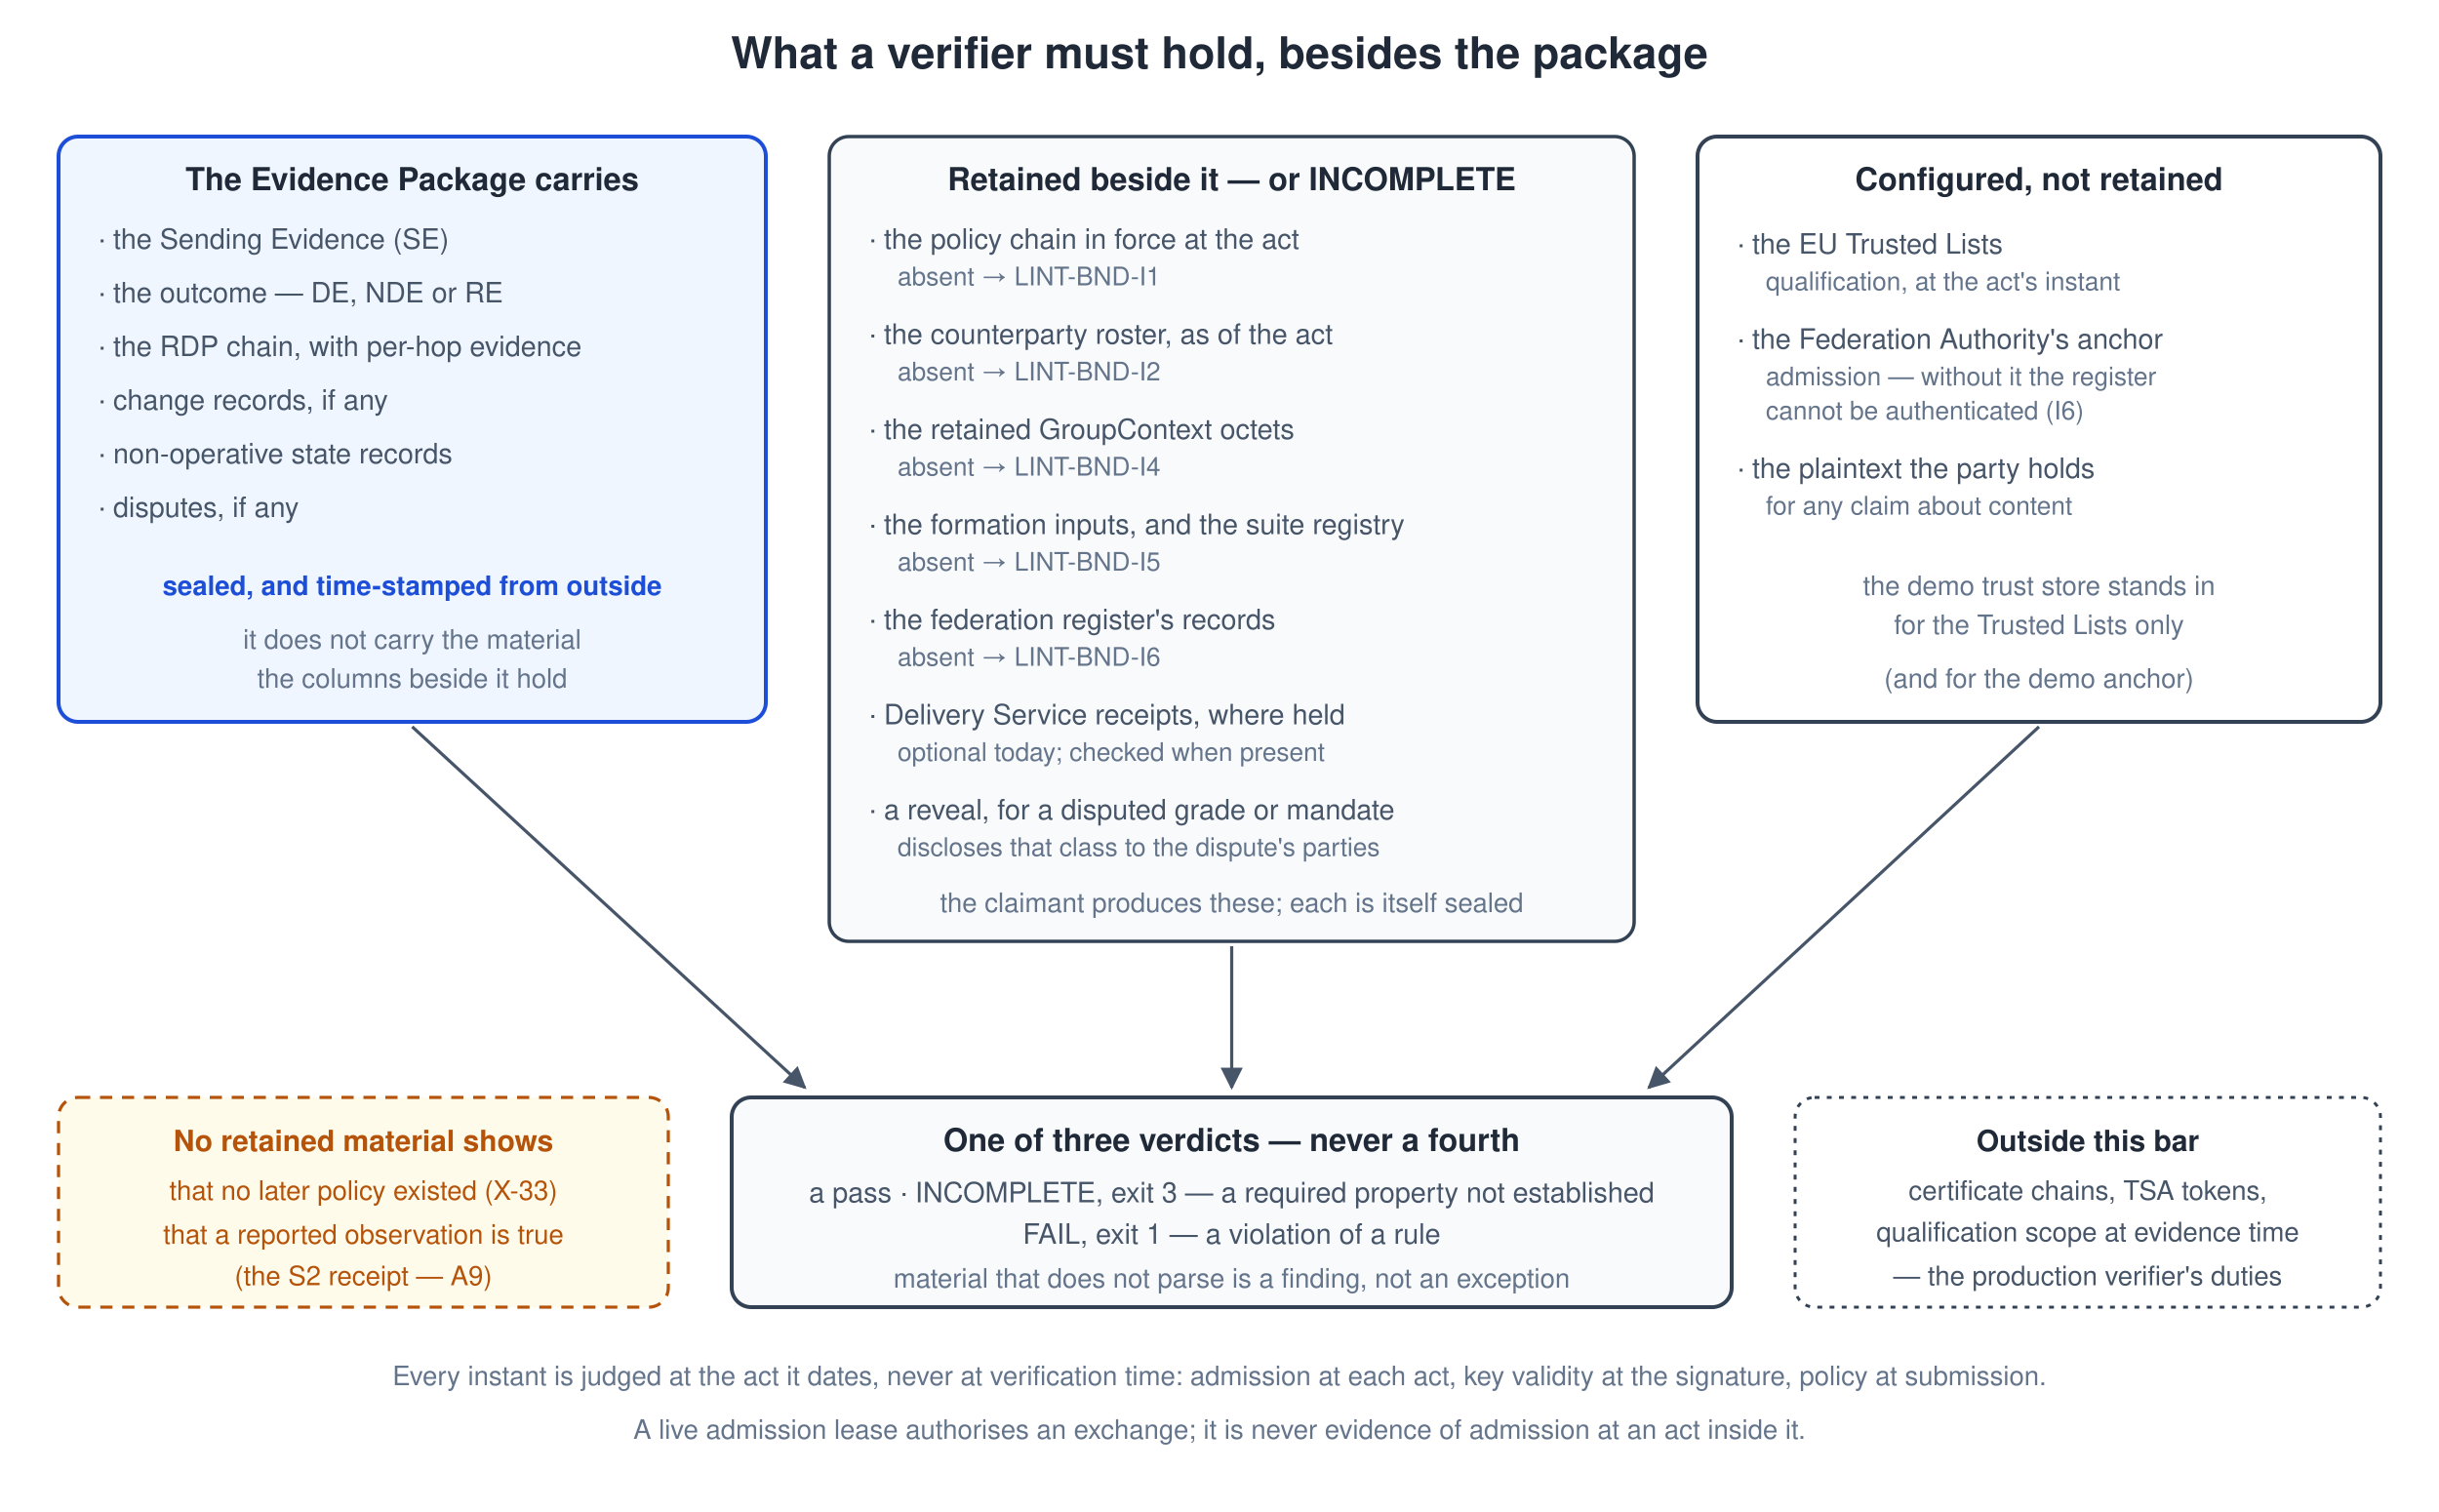
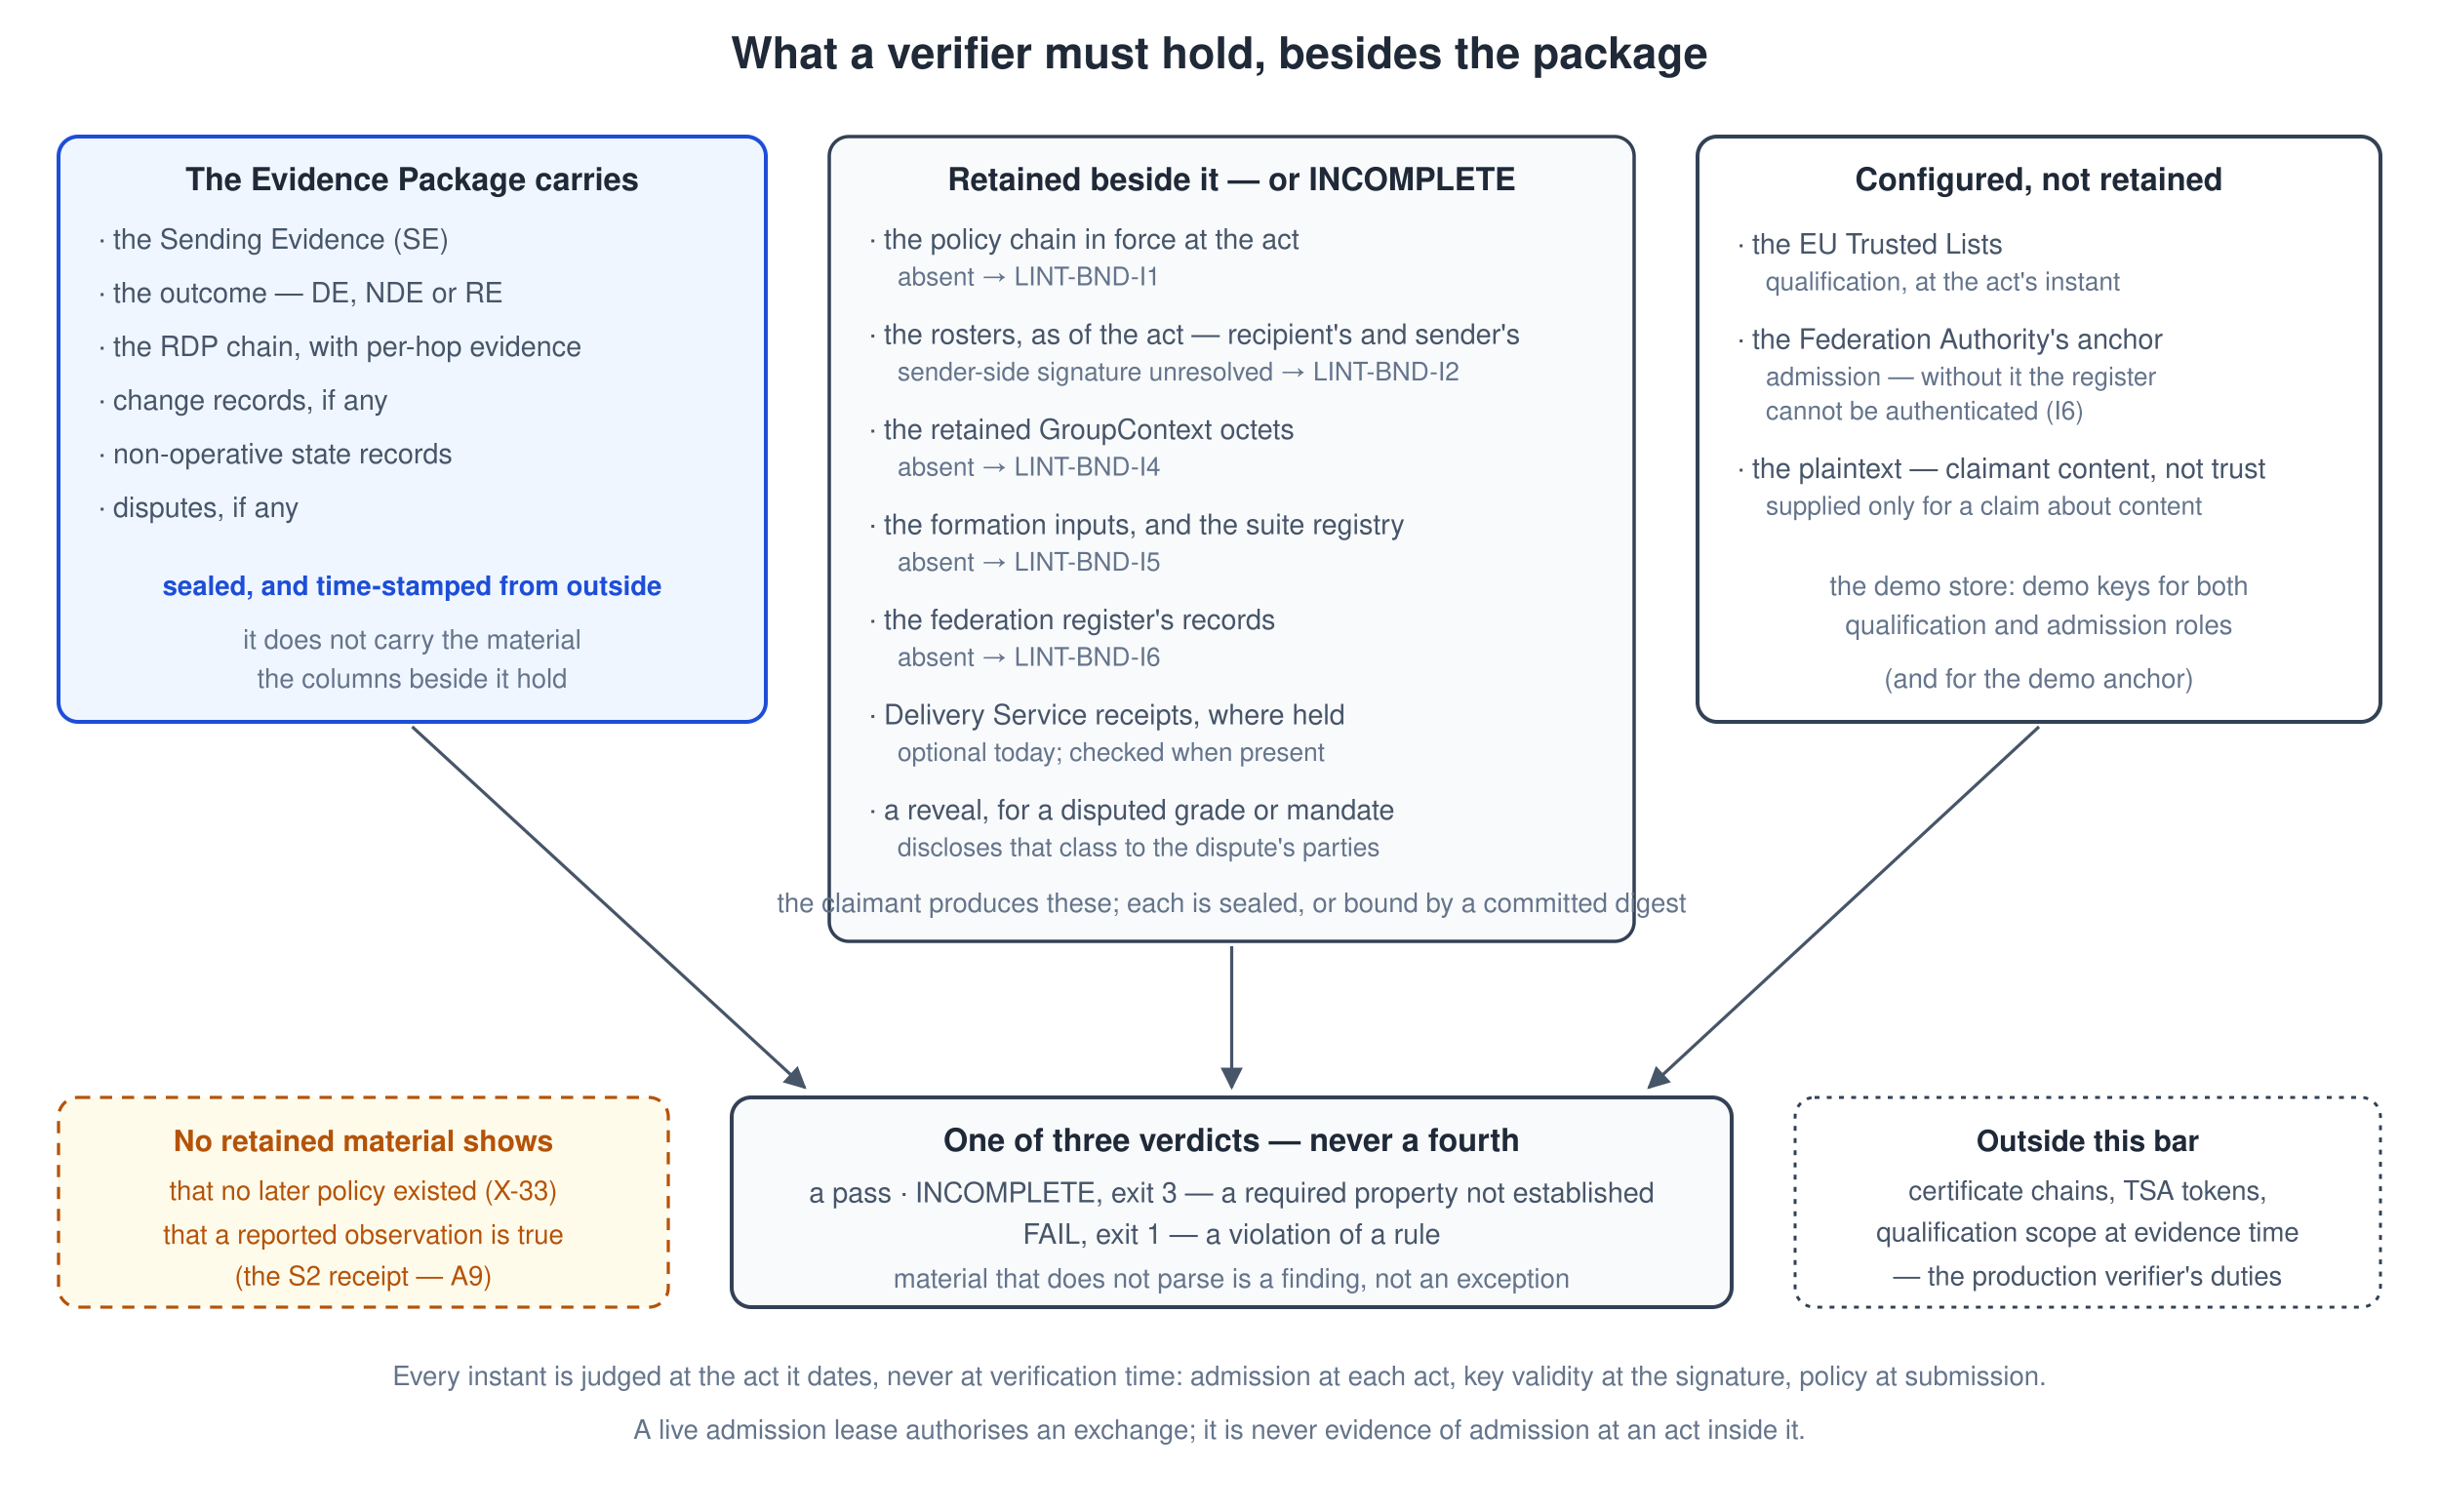
<svg xmlns="http://www.w3.org/2000/svg" viewBox="0 0 1000 620" font-family="Helvetica, Arial, sans-serif" role="img">
  <defs>
    <marker id="a" viewBox="0 0 10 10" refX="9" refY="5" markerWidth="7" markerHeight="7" orient="auto-start-reverse">
      <path d="M 0 0 L 10 5 L 0 10 z" fill="#475569" />
    </marker>
  </defs>
  <rect x="0" y="0" width="1000" height="620" fill="#ffffff" />
  <text x="500" y="28" text-anchor="middle" font-size="18" font-weight="bold" fill="#1f2937">What a verifier must hold, besides the package</text>
  <rect x="24" y="56" width="290" height="240" rx="8" fill="#eff6ff" stroke="#1d4ed8" stroke-width="1.6" />
  <text x="169" y="78" text-anchor="middle" font-size="13" font-weight="bold" fill="#1f2937">The Evidence Package carries</text>
  <g font-size="11.5" fill="#475569">
    <text x="40" y="102">· the Sending Evidence (SE)</text>
    <text x="40" y="124">· the outcome — DE, NDE or RE</text>
    <text x="40" y="146">· the RDP chain, with per-hop evidence</text>
    <text x="40" y="168">· change records, if any</text>
    <text x="40" y="190">· non-operative state records</text>
    <text x="40" y="212">· disputes, if any</text>
  </g>
  <text x="169" y="244" text-anchor="middle" font-size="11" font-weight="bold" fill="#1d4ed8">sealed, and time-stamped from outside</text>
  <text x="169" y="266" text-anchor="middle" font-size="11" fill="#64748b">it does not carry the material</text>
  <text x="169" y="282" text-anchor="middle" font-size="11" fill="#64748b">the columns beside it hold</text>
  <rect x="340" y="56" width="330" height="330" rx="8" fill="#f8fafc" stroke="#334155" stroke-width="1.4" />
  <text x="505" y="78" text-anchor="middle" font-size="13" font-weight="bold" fill="#1f2937">Retained beside it — or INCOMPLETE</text>
  <g font-size="11.5" fill="#475569">
    <text x="356" y="102">· the policy chain in force at the act</text>
    <text x="368" y="117" font-size="10.5" fill="#64748b">absent → LINT-BND-I1</text>
-     <text x="356" y="141">· the counterparty roster, as of the act</text>
-     <text x="368" y="156" font-size="10.5" fill="#64748b">absent → LINT-BND-I2</text>
+     <text x="356" y="141">· the rosters, as of the act — recipient's and sender's</text>
+     <text x="368" y="156" font-size="10.5" fill="#64748b">sender-side signature unresolved → LINT-BND-I2</text>
    <text x="356" y="180">· the retained GroupContext octets</text>
    <text x="368" y="195" font-size="10.5" fill="#64748b">absent → LINT-BND-I4</text>
    <text x="356" y="219">· the formation inputs, and the suite registry</text>
    <text x="368" y="234" font-size="10.5" fill="#64748b">absent → LINT-BND-I5</text>
    <text x="356" y="258">· the federation register's records</text>
    <text x="368" y="273" font-size="10.5" fill="#64748b">absent → LINT-BND-I6</text>
    <text x="356" y="297">· Delivery Service receipts, where held</text>
    <text x="368" y="312" font-size="10.5" fill="#64748b">optional today; checked when present</text>
    <text x="356" y="336">· a reveal, for a disputed grade or mandate</text>
    <text x="368" y="351" font-size="10.5" fill="#64748b">discloses that class to the dispute's parties</text>
  </g>
-   <text x="505" y="374" text-anchor="middle" font-size="11" fill="#64748b">the claimant produces these; each is itself sealed</text>
+   <text x="505" y="374" text-anchor="middle" font-size="11" fill="#64748b">the claimant produces these; each is sealed, or bound by a committed digest</text>
  <rect x="696" y="56" width="280" height="240" rx="8" fill="#ffffff" stroke="#334155" stroke-width="1.6" />
  <text x="836" y="78" text-anchor="middle" font-size="13" font-weight="bold" fill="#1f2937">Configured, not retained</text>
  <g font-size="11.5" fill="#475569">
    <text x="712" y="104">· the EU Trusted Lists</text>
    <text x="724" y="119" font-size="10.5" fill="#64748b">qualification, at the act's instant</text>
    <text x="712" y="143">· the Federation Authority's anchor</text>
    <text x="724" y="158" font-size="10.5" fill="#64748b">admission — without it the register</text>
    <text x="724" y="172" font-size="10.5" fill="#64748b">cannot be authenticated (I6)</text>
-     <text x="712" y="196">· the plaintext the party holds</text>
-     <text x="724" y="211" font-size="10.5" fill="#64748b">for any claim about content</text>
+     <text x="712" y="196">· the plaintext — claimant content, not trust</text>
+     <text x="724" y="211" font-size="10.5" fill="#64748b">supplied only for a claim about content</text>
  </g>
-   <text x="836" y="244" text-anchor="middle" font-size="11" fill="#64748b">the demo trust store stands in</text>
-   <text x="836" y="260" text-anchor="middle" font-size="11" fill="#64748b">for the Trusted Lists only</text>
+   <text x="836" y="244" text-anchor="middle" font-size="11" fill="#64748b">the demo store: demo keys for both</text>
+   <text x="836" y="260" text-anchor="middle" font-size="11" fill="#64748b">qualification and admission roles</text>
  <text x="836" y="282" text-anchor="middle" font-size="11" fill="#64748b">(and for the demo anchor)</text>
  <line x1="169" y1="298" x2="330" y2="446" stroke="#475569" stroke-width="1.3" marker-end="url(#a)" />
  <line x1="505" y1="388" x2="505" y2="446" stroke="#475569" stroke-width="1.3" marker-end="url(#a)" />
  <line x1="836" y1="298" x2="676" y2="446" stroke="#475569" stroke-width="1.3" marker-end="url(#a)" />
  <rect x="300" y="450" width="410" height="86" rx="8" fill="#f8fafc" stroke="#334155" stroke-width="1.6" />
  <text x="505" y="472" text-anchor="middle" font-size="13" font-weight="bold" fill="#1f2937">One of three verdicts — never a fourth</text>
  <text x="505" y="493" text-anchor="middle" font-size="11.5" fill="#475569">a pass · INCOMPLETE, exit 3 — a required property not established</text>
  <text x="505" y="510" text-anchor="middle" font-size="11.5" fill="#475569">FAIL, exit 1 — a violation of a rule</text>
  <text x="505" y="528" text-anchor="middle" font-size="11" fill="#64748b">material that does not parse is a finding, not an exception</text>
  <rect x="24" y="450" width="250" height="86" rx="8" fill="#fffbeb" stroke="#b45309" stroke-width="1.3" stroke-dasharray="5 4" />
  <text x="149" y="472" text-anchor="middle" font-size="12" font-weight="bold" fill="#b45309">No retained material shows</text>
  <text x="149" y="492" text-anchor="middle" font-size="11" fill="#b45309">that no later policy existed (X-33)</text>
  <text x="149" y="510" text-anchor="middle" font-size="11" fill="#b45309">that a reported observation is true</text>
  <text x="149" y="527" text-anchor="middle" font-size="11" fill="#b45309">(the S2 receipt — A9)</text>
  <rect x="736" y="450" width="240" height="86" rx="8" fill="#ffffff" stroke="#334155" stroke-width="1.2" stroke-dasharray="2 3" />
  <text x="856" y="472" text-anchor="middle" font-size="12" font-weight="bold" fill="#1f2937">Outside this bar</text>
  <text x="856" y="492" text-anchor="middle" font-size="11" fill="#475569">certificate chains, TSA tokens,</text>
  <text x="856" y="509" text-anchor="middle" font-size="11" fill="#475569">qualification scope at evidence time</text>
  <text x="856" y="527" text-anchor="middle" font-size="11" fill="#475569">— the production verifier's duties</text>
  <text x="500" y="568" text-anchor="middle" font-size="11" fill="#64748b">Every instant is judged at the act it dates, never at verification time: admission at each act, key validity at the signature, policy at submission.</text>
  <text x="500" y="590" text-anchor="middle" font-size="11" fill="#64748b">A live admission lease authorises an exchange; it is never evidence of admission at an act inside it.</text>
</svg>
